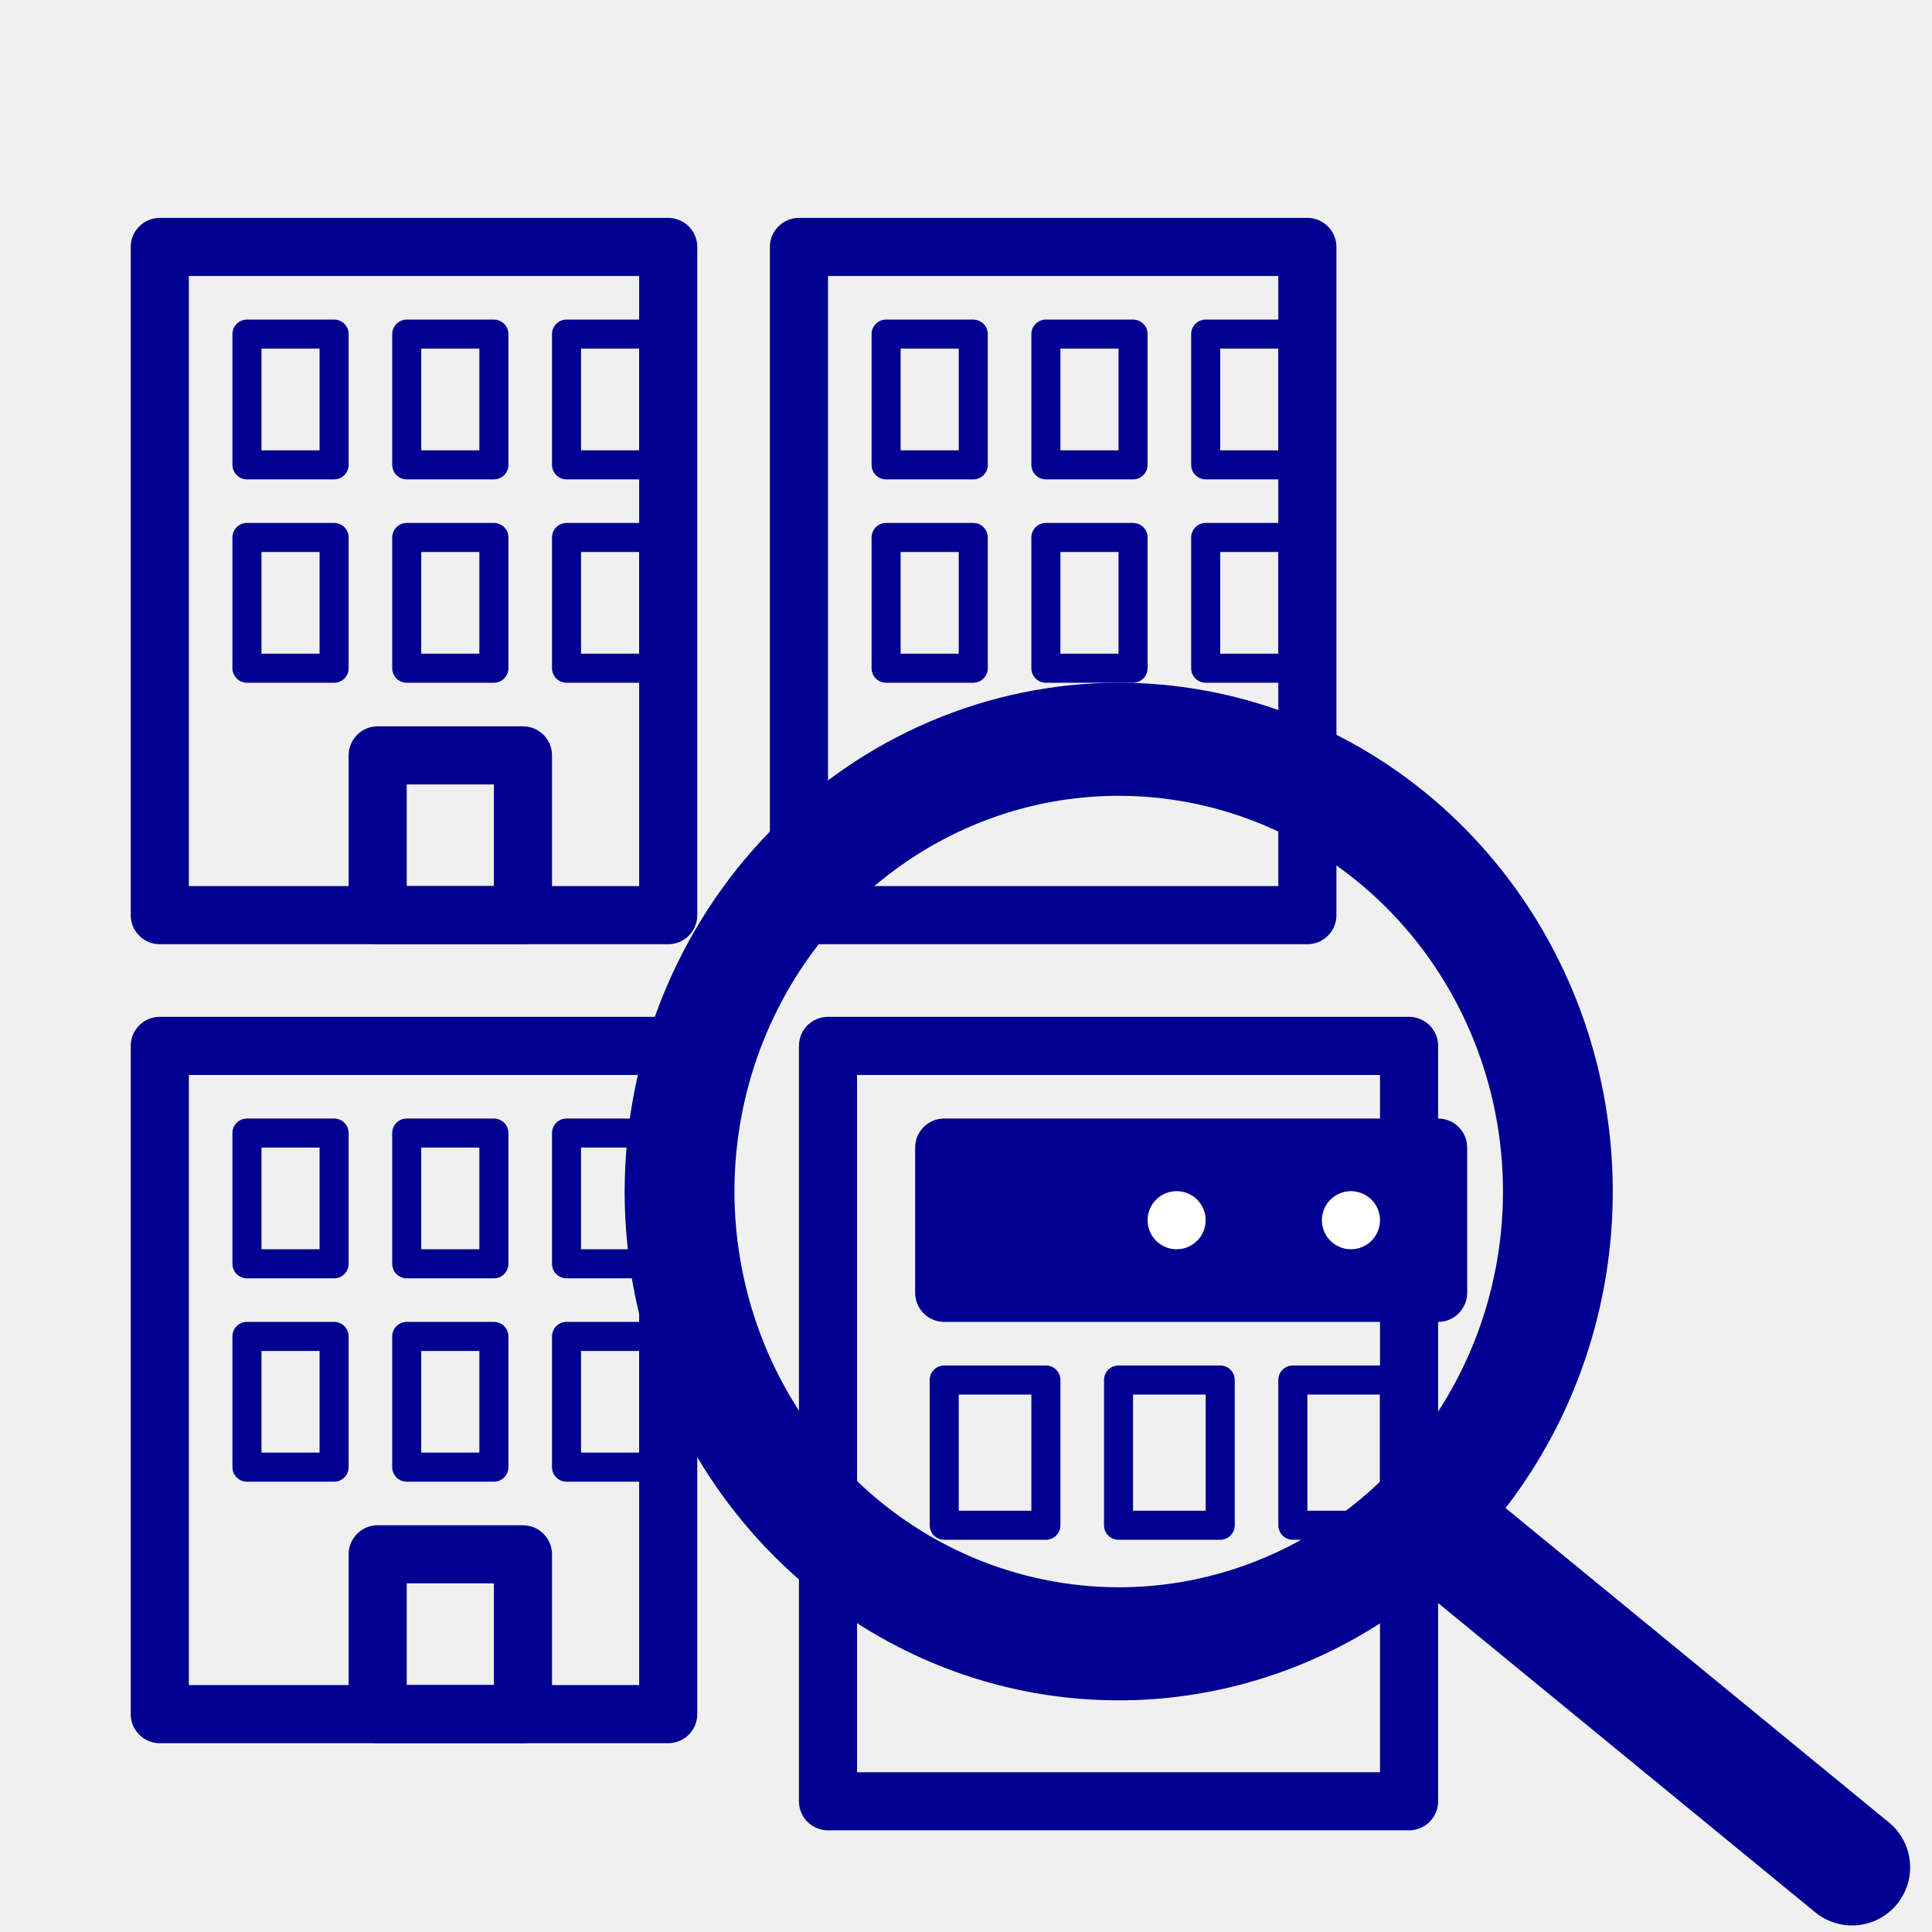
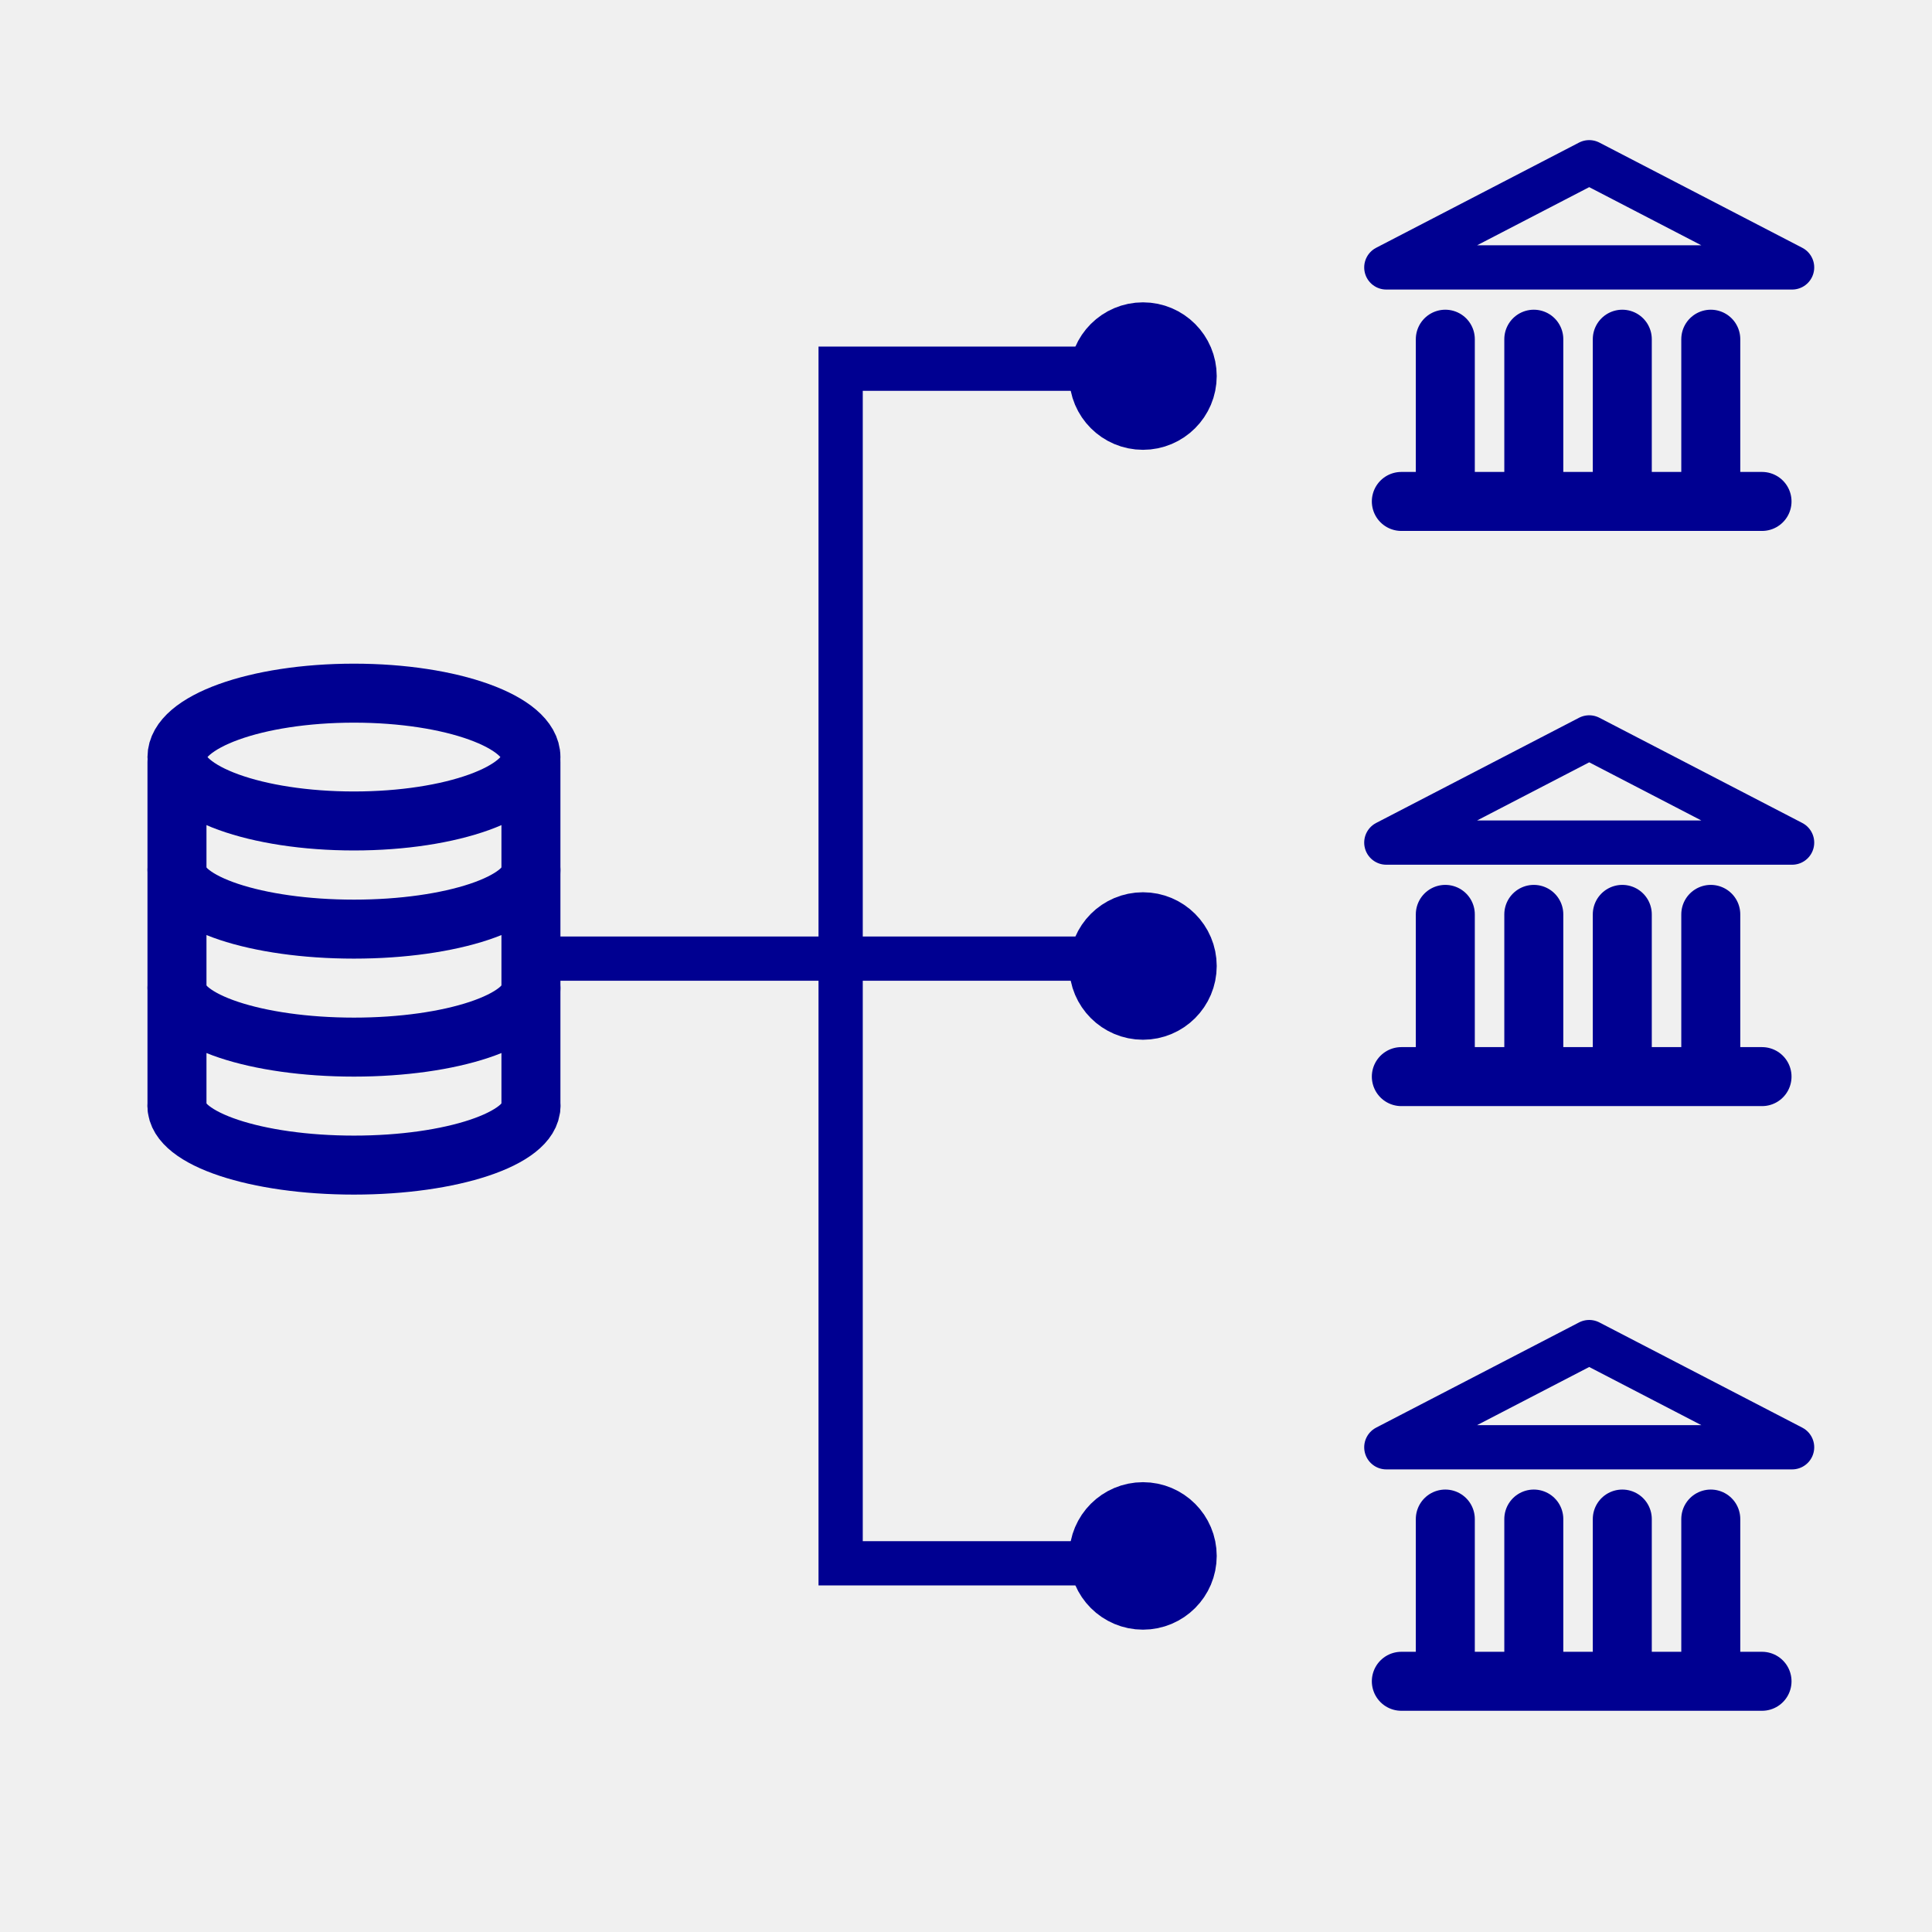
- <svg xmlns="http://www.w3.org/2000/svg" width="133" height="133" viewBox="0 0 133 133" fill="none">
-   <path d="M50.059 82.027V82.027C50.059 76.543 51.638 71.181 54.597 66.619C57.557 62.057 61.766 58.499 66.692 56.398C71.619 54.296 77.042 53.746 82.273 54.817C87.504 55.889 92.308 58.534 96.076 62.415C99.844 66.296 102.409 71.238 103.448 76.617C104.487 81.996 103.954 87.571 101.916 92.639C99.877 97.706 96.425 102.04 91.992 105.09C87.559 108.141 82.346 109.77 77.012 109.77V109.27L77.011 109.77C69.861 109.76 63.009 106.831 57.958 101.628C52.907 96.427 50.068 89.377 50.059 82.027ZM95.624 53.315C90.114 49.523 83.637 47.5 77.012 47.5C68.132 47.51 59.616 51.148 53.332 57.619C47.048 64.091 43.51 72.868 43.501 82.027C43.501 88.859 45.468 95.536 49.152 101.214C52.836 106.893 58.071 111.316 64.193 113.927C70.314 116.539 77.049 117.222 83.547 115.891C90.045 114.56 96.015 111.274 100.703 106.446C105.391 101.618 108.585 95.466 109.879 88.765C111.173 82.065 110.509 75.12 107.971 68.809C105.432 62.498 101.135 57.107 95.624 53.315Z" fill="#000091" stroke="#000091" />
-   <path d="M100 106L127.495 128.549" stroke="#000091" stroke-width="8" stroke-linecap="round" stroke-linejoin="round" />
-   <rect x="11" y="17" width="35" height="46" stroke="#000091" stroke-width="4" stroke-linecap="round" stroke-linejoin="round" />
-   <rect x="11" y="72" width="35" height="46" stroke="#000091" stroke-width="4" stroke-linecap="round" stroke-linejoin="round" />
-   <rect x="55" y="17" width="35" height="46" stroke="#000091" stroke-width="4" stroke-linecap="round" stroke-linejoin="round" />
-   <rect x="17" y="37" width="6" height="9" stroke="#000091" stroke-width="2" stroke-linecap="round" stroke-linejoin="round" />
-   <rect x="17" y="92" width="6" height="9" stroke="#000091" stroke-width="2" stroke-linecap="round" stroke-linejoin="round" />
-   <rect x="61" y="37" width="6" height="9" stroke="#000091" stroke-width="2" stroke-linecap="round" stroke-linejoin="round" />
-   <rect x="17" y="23" width="6" height="9" stroke="#000091" stroke-width="2" stroke-linecap="round" stroke-linejoin="round" />
-   <rect x="17" y="78" width="6" height="9" stroke="#000091" stroke-width="2" stroke-linecap="round" stroke-linejoin="round" />
-   <rect x="61" y="23" width="6" height="9" stroke="#000091" stroke-width="2" stroke-linecap="round" stroke-linejoin="round" />
-   <rect x="28" y="37" width="6" height="9" stroke="#000091" stroke-width="2" stroke-linecap="round" stroke-linejoin="round" />
-   <rect x="26" y="52" width="10" height="11" stroke="#000091" stroke-width="4" stroke-linecap="round" stroke-linejoin="round" />
-   <rect x="26" y="107" width="10" height="11" stroke="#000091" stroke-width="4" stroke-linecap="round" stroke-linejoin="round" />
-   <rect x="28" y="92" width="6" height="9" stroke="#000091" stroke-width="2" stroke-linecap="round" stroke-linejoin="round" />
-   <rect x="72" y="37" width="6" height="9" stroke="#000091" stroke-width="2" stroke-linecap="round" stroke-linejoin="round" />
-   <rect x="28" y="23" width="6" height="9" stroke="#000091" stroke-width="2" stroke-linecap="round" stroke-linejoin="round" />
-   <rect x="28" y="78" width="6" height="9" stroke="#000091" stroke-width="2" stroke-linecap="round" stroke-linejoin="round" />
-   <rect x="72" y="23" width="6" height="9" stroke="#000091" stroke-width="2" stroke-linecap="round" stroke-linejoin="round" />
-   <rect x="39" y="37" width="6" height="9" stroke="#000091" stroke-width="2" stroke-linecap="round" stroke-linejoin="round" />
-   <rect x="39" y="92" width="6" height="9" stroke="#000091" stroke-width="2" stroke-linecap="round" stroke-linejoin="round" />
-   <rect x="83" y="37" width="6" height="9" stroke="#000091" stroke-width="2" stroke-linecap="round" stroke-linejoin="round" />
-   <rect x="39" y="23" width="6" height="9" stroke="#000091" stroke-width="2" stroke-linecap="round" stroke-linejoin="round" />
-   <rect x="39" y="78" width="6" height="9" stroke="#000091" stroke-width="2" stroke-linecap="round" stroke-linejoin="round" />
-   <rect x="83" y="23" width="6" height="9" stroke="#000091" stroke-width="2" stroke-linecap="round" stroke-linejoin="round" />
-   <rect x="57" y="72" width="40" height="52" stroke="#000091" stroke-width="4" stroke-linecap="round" stroke-linejoin="round" />
-   <rect x="66" y="79" width="7" height="10" stroke="#000091" stroke-width="3" stroke-linecap="round" stroke-linejoin="round" />
-   <rect x="65" y="95" width="7" height="10" stroke="#000091" stroke-width="2" stroke-linecap="round" stroke-linejoin="round" />
-   <rect x="78" y="79" width="7" height="10" stroke="#000091" stroke-width="3" stroke-linecap="round" stroke-linejoin="round" />
-   <rect x="77" y="95" width="7" height="10" stroke="#000091" stroke-width="2" stroke-linecap="round" stroke-linejoin="round" />
-   <rect x="90" y="79" width="7" height="10" stroke="#000091" stroke-width="3" stroke-linecap="round" stroke-linejoin="round" />
-   <rect x="89" y="95" width="7" height="10" stroke="#000091" stroke-width="2" stroke-linecap="round" stroke-linejoin="round" />
-   <rect x="-0.5" y="0.5" width="37" height="13" rx="1.5" transform="matrix(-1 0 0 1 100 77)" fill="#000091" stroke="#000091" />
-   <circle r="2.5" transform="matrix(-1 0 0 1 81 84)" fill="white" stroke="#000091" />
-   <circle r="2.5" transform="matrix(-1 0 0 1 93 84)" fill="white" stroke="#000091" />
+ <svg xmlns="http://www.w3.org/2000/svg" width="131" height="131" viewBox="0 0 131 131" fill="none">
+   <path d="M116 103L116 113" stroke="#000091" stroke-width="4" stroke-linecap="round" stroke-linejoin="round" />
+   <path d="M98 103L98 113" stroke="#000091" stroke-width="4" stroke-linecap="round" stroke-linejoin="round" />
+   <path d="M104 103L104 113" stroke="#000091" stroke-width="4" stroke-linecap="round" stroke-linejoin="round" />
+   <path d="M110 103L110 113" stroke="#000091" stroke-width="4" stroke-linecap="round" stroke-linejoin="round" />
+   <path d="M107.757 91L121.514 98.133H94L107.757 91Z" stroke="#000091" stroke-width="3" stroke-linecap="round" stroke-linejoin="round" />
+   <path d="M119.475 114H95.018" stroke="#000091" stroke-width="4" stroke-linecap="round" stroke-linejoin="round" />
+   <path d="M116 62L116 72" stroke="#000091" stroke-width="4" stroke-linecap="round" stroke-linejoin="round" />
+   <path d="M98 62L98 72" stroke="#000091" stroke-width="4" stroke-linecap="round" stroke-linejoin="round" />
+   <path d="M104 62L104 72" stroke="#000091" stroke-width="4" stroke-linecap="round" stroke-linejoin="round" />
+   <path d="M110 62L110 72" stroke="#000091" stroke-width="4" stroke-linecap="round" stroke-linejoin="round" />
+   <path d="M107.757 50L121.514 57.133H94L107.757 50Z" stroke="#000091" stroke-width="3" stroke-linecap="round" stroke-linejoin="round" />
+   <path d="M119.475 73H95.018" stroke="#000091" stroke-width="4" stroke-linecap="round" stroke-linejoin="round" />
+   <path d="M116 23L116 33" stroke="#000091" stroke-width="4" stroke-linecap="round" stroke-linejoin="round" />
+   <path d="M98 23L98 33" stroke="#000091" stroke-width="4" stroke-linecap="round" stroke-linejoin="round" />
+   <path d="M104 23L104 33" stroke="#000091" stroke-width="4" stroke-linecap="round" stroke-linejoin="round" />
+   <path d="M110 23L110 33" stroke="#000091" stroke-width="4" stroke-linecap="round" stroke-linejoin="round" />
+   <path d="M107.757 11L121.514 18.133H94L107.757 11Z" stroke="#000091" stroke-width="3" stroke-linecap="round" stroke-linejoin="round" />
+   <path d="M119.475 34H95.018" stroke="#000091" stroke-width="4" stroke-linecap="round" stroke-linejoin="round" />
+   <path d="M79 106L57 106L57 25L79 25" stroke="#000091" stroke-width="3" />
+   <path d="M36 65L78 65" stroke="#000091" stroke-width="3" />
+   <circle cx="77.5" cy="25.5" r="2.5" transform="rotate(-90 77.5 25.5)" fill="#000091" stroke="#000091" stroke-width="5" stroke-linecap="round" stroke-linejoin="round" />
+   <circle cx="77.5" cy="65.5" r="2.5" transform="rotate(-90 77.5 65.5)" fill="#000091" stroke="#000091" stroke-width="5" stroke-linecap="round" stroke-linejoin="round" />
+   <circle cx="77.5" cy="105.5" r="2.5" transform="rotate(-90 77.5 105.5)" fill="#000091" stroke="#000091" stroke-width="5" stroke-linecap="round" stroke-linejoin="round" />
+   <ellipse cx="24" cy="51.333" rx="12" ry="4.333" stroke="#000091" stroke-width="4" stroke-linecap="round" stroke-linejoin="round" />
+   <path d="M36 59C36 61.209 30.627 63 24 63C17.373 63 12 61.209 12 59" stroke="#000091" stroke-width="4" stroke-linecap="round" stroke-linejoin="round" />
+   <path d="M36 67C36 69.209 30.627 71 24 71C17.373 71 12 69.209 12 67" stroke="#000091" stroke-width="4" stroke-linecap="round" stroke-linejoin="round" />
+   <path d="M36 75C36 77.209 30.627 79 24 79C17.373 79 12 77.209 12 75" stroke="#000091" stroke-width="4" stroke-linecap="round" stroke-linejoin="round" />
+   <path d="M36 51.668L36 75.001" stroke="#000091" stroke-width="4" stroke-linecap="round" />
+   <path d="M12 51.668L12 75.001" stroke="#000091" stroke-width="4" stroke-linecap="round" />
</svg>
